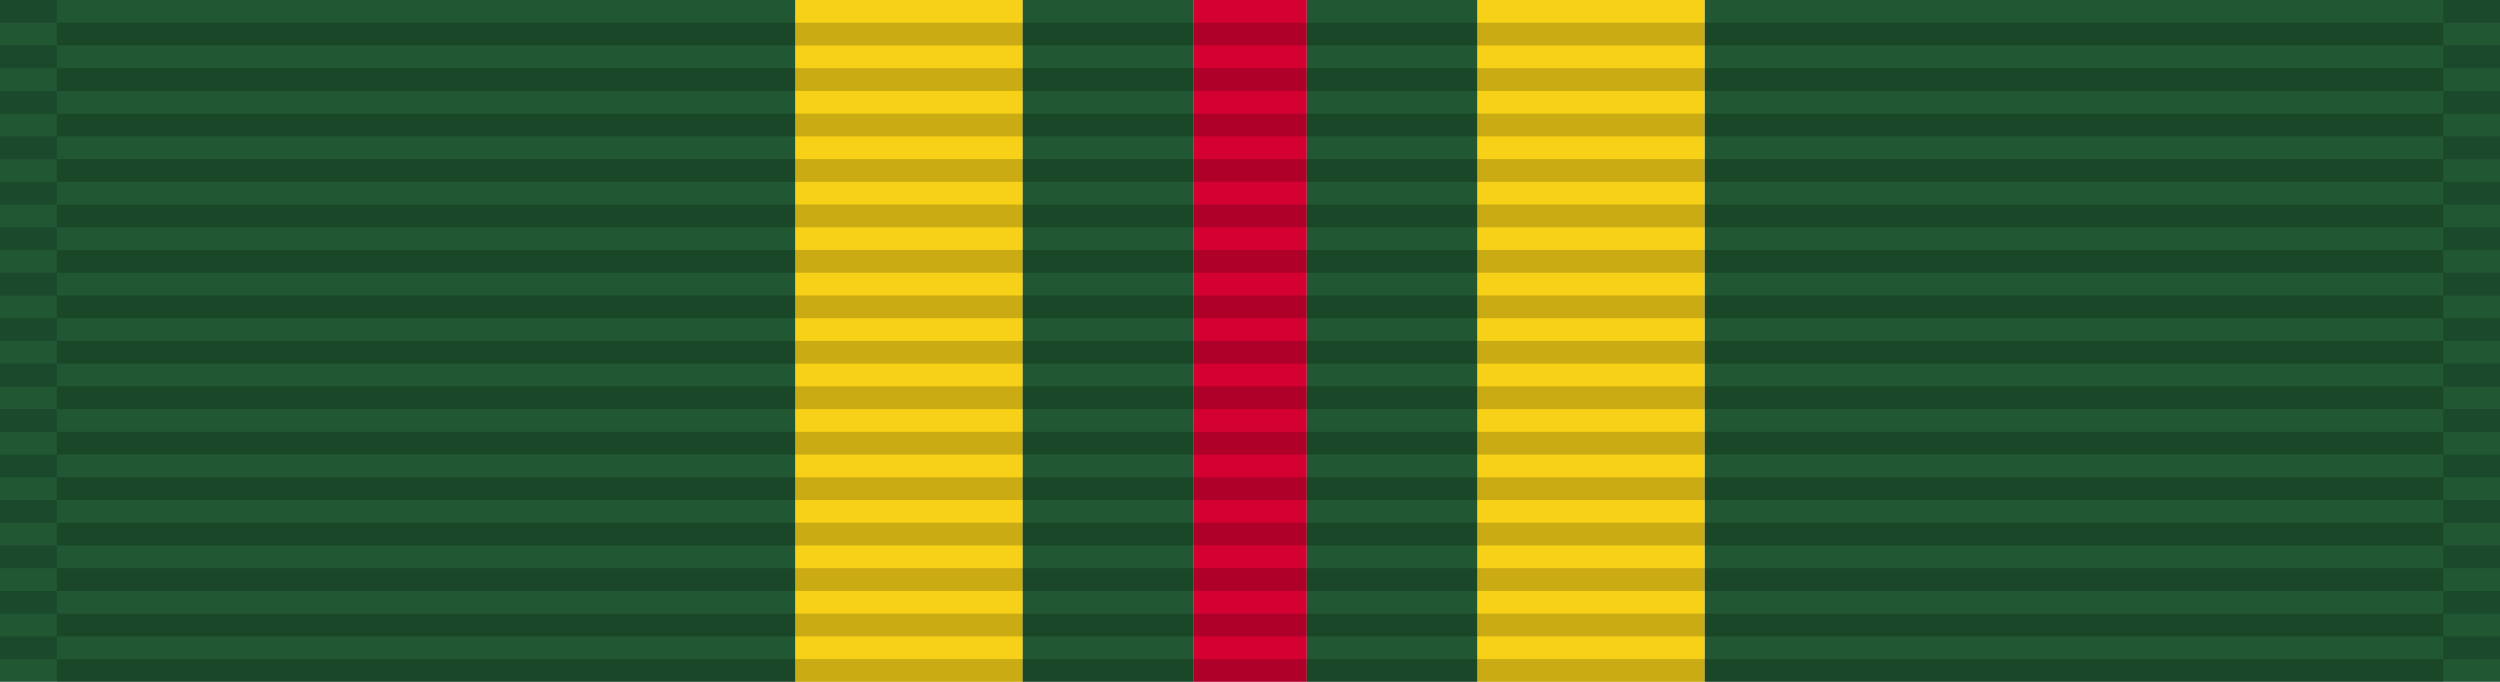
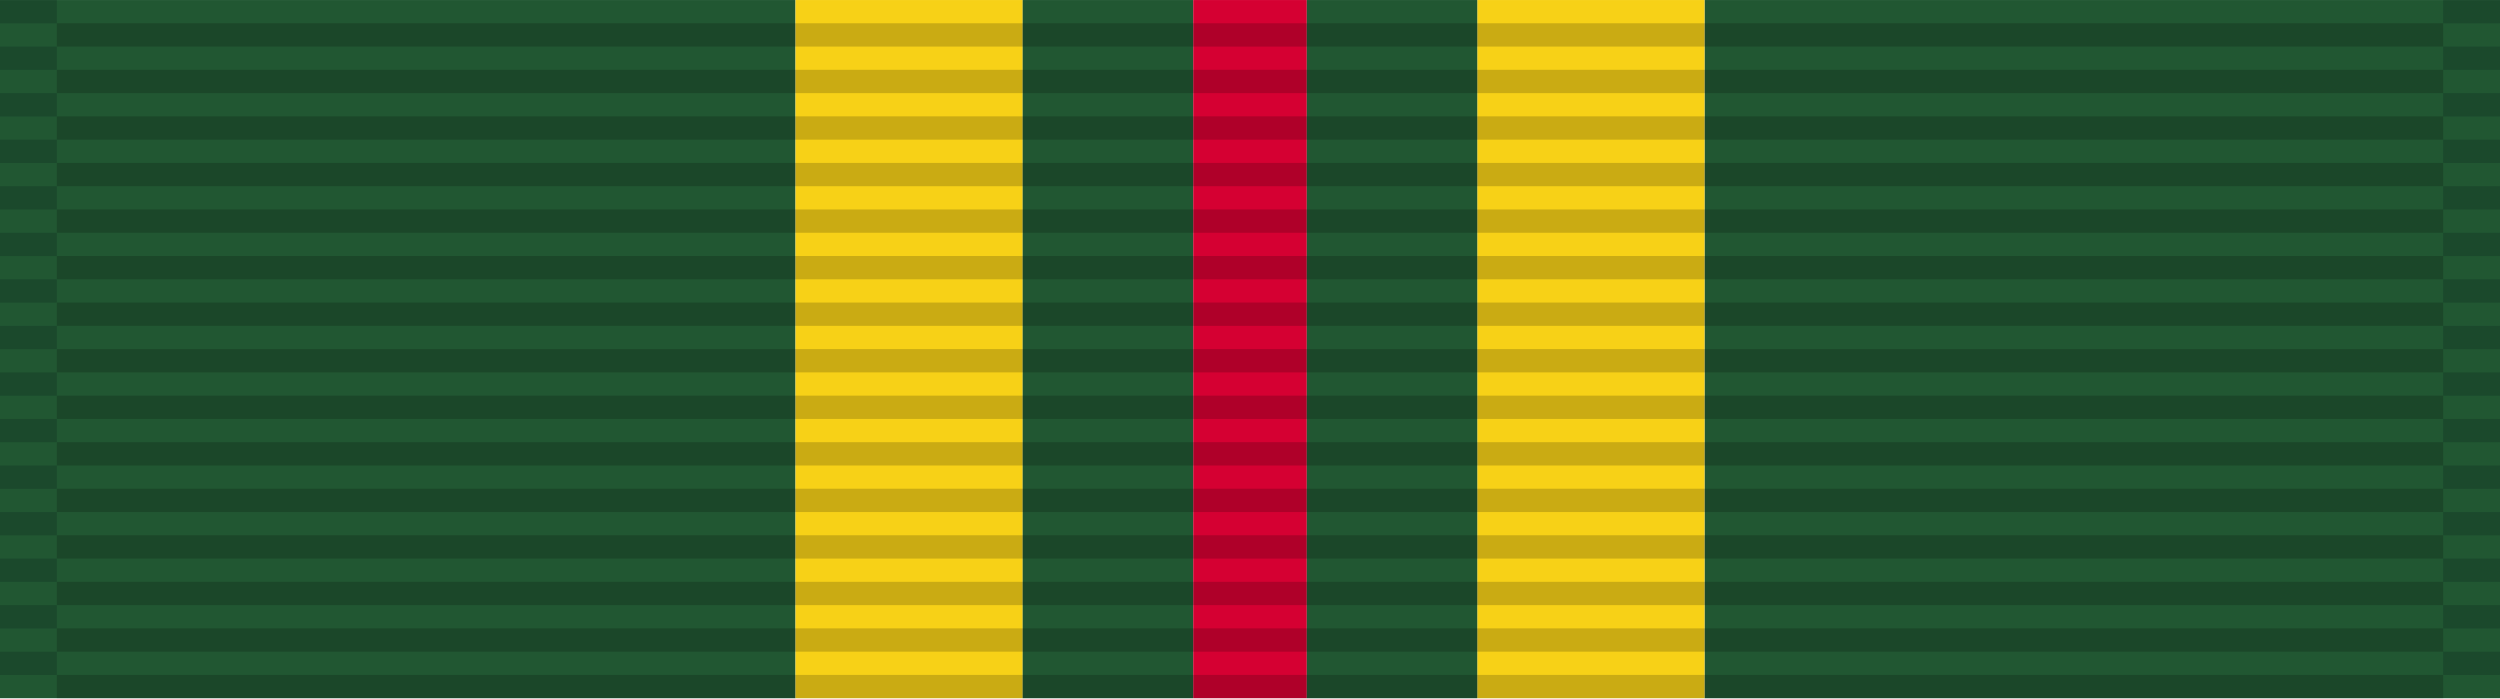
- <svg xmlns="http://www.w3.org/2000/svg" xmlns:xlink="http://www.w3.org/1999/xlink" width="34.925mm" height="9.525mm" viewBox="0 0 34.925 9.525" version="1.1" id="svg5179">
+ <svg xmlns="http://www.w3.org/2000/svg" xmlns:xlink="http://www.w3.org/1999/xlink" width="29.369mm" height="8.202mm" viewBox="0 0 29.369 8.202" version="1.1" id="svg5179">
  <defs id="defs5173">
    <linearGradient xlink:href="#linearGradient4779" id="linearGradient4781" x1="93.806" y1="157.344" x2="93.806" y2="158.006" gradientUnits="userSpaceOnUse" />
    <linearGradient id="linearGradient4779">
      <stop style="stop-color:#000000;stop-opacity:1;" offset="0" id="stop4775" />
      <stop style="stop-color:#000000;stop-opacity:0.2" offset="1" id="stop4777" />
    </linearGradient>
  </defs>
-   <g id="layer1" transform="translate(-165.478,-102.4934)">
-     <rect y="102.493" x="165.478" height="9.525" width="11.113" id="rect4657" style="opacity:1;fill:#215732;fill-opacity:1;stroke:none;stroke-width:0.044;stroke-miterlimit:4;stroke-dasharray:none;stroke-dashoffset:0;stroke-opacity:1" />
-     <rect y="102.493" x="176.59" height="9.525" width="3.175" id="rect4659" style="opacity:1;fill:#f7d117;fill-opacity:1;stroke:none;stroke-width:0.024;stroke-miterlimit:4;stroke-dasharray:none;stroke-dashoffset:0;stroke-opacity:1" />
-     <rect style="opacity:1;fill:#d50032;fill-opacity:1;stroke:none;stroke-width:0.017;stroke-miterlimit:4;stroke-dasharray:none;stroke-dashoffset:0;stroke-opacity:1" id="rect4671" width="1.587" height="9.525" x="-183.734" y="102.493" transform="scale(-1,1)" />
-     <rect style="opacity:1;fill:#215732;fill-opacity:1;stroke:none;stroke-width:0.021;stroke-miterlimit:4;stroke-dasharray:none;stroke-dashoffset:0;stroke-opacity:1" id="rect5165" width="2.381" height="9.525" x="179.765" y="102.493" />
-     <rect style="opacity:1;fill:#215732;fill-opacity:1;stroke:none;stroke-width:0.044;stroke-miterlimit:4;stroke-dasharray:none;stroke-dashoffset:0;stroke-opacity:1" id="rect5167" width="11.113" height="9.525" x="-200.403" y="102.493" transform="scale(-1,1)" />
-     <rect style="opacity:1;fill:#f7d117;fill-opacity:1;stroke:none;stroke-width:0.024;stroke-miterlimit:4;stroke-dasharray:none;stroke-dashoffset:0;stroke-opacity:1" id="rect5169" width="3.175" height="9.525" x="-189.29" y="102.493" transform="scale(-1,1)" />
-     <rect y="102.493" x="-186.115" height="9.525" width="2.381" id="rect5171" style="opacity:1;fill:#215732;fill-opacity:1;stroke:none;stroke-width:0.021;stroke-miterlimit:4;stroke-dasharray:none;stroke-dashoffset:0;stroke-opacity:1" transform="scale(-1,1)" />
-     <g id="g7338" transform="translate(96.82206,-54.88018)">
-       <rect style="fill:#000000;fill-opacity:0.18;stroke:none;stroke-width:0.837" width="33.338" height="0.318" x="69.45" y="157.691" id="use5371" />
-       <use id="use5680" transform="translate(1.8507949e-8,0.635)" xlink:href="#use5371" y="0" x="0" width="100%" height="100%" />
-       <use id="use5682" transform="translate(1.8507949e-8,1.27)" xlink:href="#use5371" y="0" x="0" width="100%" height="100%" />
-       <use id="use5684" transform="translate(1.8507949e-8,1.905)" xlink:href="#use5371" y="0" x="0" width="100%" height="100%" />
-       <use id="use5686" transform="translate(1.8507949e-8,2.54)" xlink:href="#use5371" y="0" x="0" width="100%" height="100%" />
-       <use id="use5688" transform="translate(1.8507949e-8,3.175)" xlink:href="#use5371" y="0" x="0" width="100%" height="100%" />
-       <use id="use5690" transform="translate(1.8507949e-8,3.81)" xlink:href="#use5371" y="0" x="0" width="100%" height="100%" />
-       <use id="use5692" transform="translate(1.8507949e-8,4.445)" xlink:href="#use5371" y="0" x="0" width="100%" height="100%" />
-       <use id="use5694" transform="translate(1.8507949e-8,5.08)" xlink:href="#use5371" y="0" x="0" width="100%" height="100%" />
-       <use style="fill:#af7987;fill-opacity:1" id="use5696" transform="translate(1.8507949e-8,5.715)" xlink:href="#use5371" y="0" x="0" width="100%" height="100%" />
-       <use id="use5698" transform="translate(1.8507949e-8,6.35)" xlink:href="#use5371" y="0" x="0" width="100%" height="100%" />
-       <use id="use5700" transform="translate(1.8507949e-8,6.985)" xlink:href="#use5371" y="0" x="0" width="100%" height="100%" />
-       <use id="use5702" transform="translate(1.8507949e-8,7.62)" xlink:href="#use5371" y="0" x="0" width="100%" height="100%" />
-       <use id="use5704" transform="translate(1.8507949e-8,8.255)" xlink:href="#use5371" y="0" x="0" width="100%" height="100%" />
-       <use style="fill:url(#linearGradient4781);fill-opacity:1" id="use5706" transform="translate(1.8507949e-8,8.89)" xlink:href="#use5371" y="0" x="0" width="100%" height="100%" />
-       <g transform="translate(-34.13127,5.4979324e-6)" id="g7257">
-         <rect y="157.374" x="102.787" height="0.318" width="0.794" id="rect6304" style="opacity:1;fill:#001215;fill-opacity:0.196;stroke:none;stroke-width:0.025;stroke-miterlimit:4;stroke-dasharray:none;stroke-dashoffset:0;stroke-opacity:1" />
-         <rect style="opacity:1;fill:#001215;fill-opacity:0.196;stroke:none;stroke-width:0.044;stroke-miterlimit:4;stroke-dasharray:none;stroke-dashoffset:0;stroke-opacity:1" id="use6306" width="0.794" height="0.318" x="102.787" y="158.009" />
-         <rect style="opacity:1;fill:#001215;fill-opacity:0.196;stroke:none;stroke-width:0.044;stroke-miterlimit:4;stroke-dasharray:none;stroke-dashoffset:0;stroke-opacity:1" id="use6308" width="0.794" height="0.318" x="102.787" y="158.644" />
-         <rect style="opacity:1;fill:#001215;fill-opacity:0.196;stroke:none;stroke-width:0.044;stroke-miterlimit:4;stroke-dasharray:none;stroke-dashoffset:0;stroke-opacity:1" id="use6310" width="0.794" height="0.318" x="102.787" y="159.279" />
-         <rect style="opacity:1;fill:#001215;fill-opacity:0.196;stroke:none;stroke-width:0.044;stroke-miterlimit:4;stroke-dasharray:none;stroke-dashoffset:0;stroke-opacity:1" id="use6312" width="0.794" height="0.318" x="102.787" y="159.914" />
-         <rect style="opacity:1;fill:#001215;fill-opacity:0.196;stroke:none;stroke-width:0.044;stroke-miterlimit:4;stroke-dasharray:none;stroke-dashoffset:0;stroke-opacity:1" id="use6314" width="0.794" height="0.318" x="102.787" y="160.549" />
-         <rect style="opacity:1;fill:#001215;fill-opacity:0.196;stroke:none;stroke-width:0.044;stroke-miterlimit:4;stroke-dasharray:none;stroke-dashoffset:0;stroke-opacity:1" id="use6316" width="0.794" height="0.318" x="102.787" y="161.184" />
-         <rect style="opacity:1;fill:#001215;fill-opacity:0.196;stroke:none;stroke-width:0.044;stroke-miterlimit:4;stroke-dasharray:none;stroke-dashoffset:0;stroke-opacity:1" id="use6318" width="0.794" height="0.318" x="102.787" y="161.819" />
-         <rect style="opacity:1;fill:#001215;fill-opacity:0.196;stroke:none;stroke-width:0.044;stroke-miterlimit:4;stroke-dasharray:none;stroke-dashoffset:0;stroke-opacity:1" id="use6320" width="0.794" height="0.318" x="102.787" y="162.454" />
-         <rect style="opacity:1;fill:#001215;fill-opacity:0.196;stroke:none;stroke-width:0.044;stroke-miterlimit:4;stroke-dasharray:none;stroke-dashoffset:0;stroke-opacity:1" id="use6322" width="0.794" height="0.318" x="102.787" y="163.089" />
-         <rect style="opacity:1;fill:#001215;fill-opacity:0.196;stroke:none;stroke-width:0.044;stroke-miterlimit:4;stroke-dasharray:none;stroke-dashoffset:0;stroke-opacity:1" id="use6324" width="0.794" height="0.318" x="102.787" y="163.724" />
-         <rect style="opacity:1;fill:#001215;fill-opacity:0.196;stroke:none;stroke-width:0.044;stroke-miterlimit:4;stroke-dasharray:none;stroke-dashoffset:0;stroke-opacity:1" id="use6326" width="0.794" height="0.318" x="102.787" y="164.359" />
-         <rect style="opacity:1;fill:#001215;fill-opacity:0.196;stroke:none;stroke-width:0.044;stroke-miterlimit:4;stroke-dasharray:none;stroke-dashoffset:0;stroke-opacity:1" id="use6328" width="0.794" height="0.318" x="102.787" y="164.994" />
-         <rect style="opacity:1;fill:#001215;fill-opacity:0.196;stroke:none;stroke-width:0.044;stroke-miterlimit:4;stroke-dasharray:none;stroke-dashoffset:0;stroke-opacity:1" id="use6330" width="0.794" height="0.318" x="102.787" y="165.629" />
-         <rect style="opacity:1;fill:#001215;fill-opacity:0.196;stroke:none;stroke-width:0.044;stroke-miterlimit:4;stroke-dasharray:none;stroke-dashoffset:0;stroke-opacity:1" id="use6332" width="0.794" height="0.318" x="102.787" y="166.264" />
+   <g id="layer1" transform="translate(-165.478,-102.4937)">
+     <rect y="102.494" x="165.478" height="8.202" width="9.345" id="rect4657" style="opacity:1;fill:#215732;fill-opacity:1;stroke:none;stroke-width:0.044;stroke-miterlimit:4;stroke-dasharray:none;stroke-dashoffset:0;stroke-opacity:1" />
+     <rect y="102.494" x="174.823" height="8.202" width="2.67" id="rect4659" style="opacity:1;fill:#f7d117;fill-opacity:1;stroke:none;stroke-width:0.024;stroke-miterlimit:4;stroke-dasharray:none;stroke-dashoffset:0;stroke-opacity:1" />
+     <rect style="opacity:1;fill:#d50032;fill-opacity:1;stroke:none;stroke-width:0.017;stroke-miterlimit:4;stroke-dasharray:none;stroke-dashoffset:0;stroke-opacity:1" id="rect4671" width="1.335" height="8.202" x="-180.83" y="102.494" transform="scale(-1,1)" />
+     <rect style="opacity:1;fill:#215732;fill-opacity:1;stroke:none;stroke-width:0.021;stroke-miterlimit:4;stroke-dasharray:none;stroke-dashoffset:0;stroke-opacity:1" id="rect5165" width="2.002" height="8.202" x="177.492" y="102.494" />
+     <rect style="opacity:1;fill:#215732;fill-opacity:1;stroke:none;stroke-width:0.044;stroke-miterlimit:4;stroke-dasharray:none;stroke-dashoffset:0;stroke-opacity:1" id="rect5167" width="9.345" height="8.202" x="-194.847" y="102.494" transform="scale(-1,1)" />
+     <rect style="opacity:1;fill:#f7d117;fill-opacity:1;stroke:none;stroke-width:0.024;stroke-miterlimit:4;stroke-dasharray:none;stroke-dashoffset:0;stroke-opacity:1" id="rect5169" width="2.67" height="8.202" x="-185.502" y="102.494" transform="scale(-1,1)" />
+     <rect y="102.494" x="-182.832" height="8.202" width="2.002" id="rect5171" style="opacity:1;fill:#215732;fill-opacity:1;stroke:none;stroke-width:0.021;stroke-miterlimit:4;stroke-dasharray:none;stroke-dashoffset:0;stroke-opacity:1" transform="scale(-1,1)" />
+     <g id="g7338" transform="matrix(0.8409082,0,0,0.8611104,107.7446,-33.02233)" style="stroke-width:1.175">
+       <rect style="fill:#000000;fill-opacity:0.18;stroke:none;stroke-width:0.983" width="33.338" height="0.318" x="69.45" y="157.691" id="use5371" />
+       <use id="use5680" transform="translate(1.8507949e-8,0.635)" xlink:href="#use5371" y="0" x="0" width="100%" height="100%" style="stroke-width:1.175" />
+       <use id="use5682" transform="translate(1.8507949e-8,1.27)" xlink:href="#use5371" y="0" x="0" width="100%" height="100%" style="stroke-width:1.175" />
+       <use id="use5684" transform="translate(1.8507949e-8,1.905)" xlink:href="#use5371" y="0" x="0" width="100%" height="100%" style="stroke-width:1.175" />
+       <use id="use5686" transform="translate(1.8507949e-8,2.54)" xlink:href="#use5371" y="0" x="0" width="100%" height="100%" style="stroke-width:1.175" />
+       <use id="use5688" transform="translate(1.8507949e-8,3.175)" xlink:href="#use5371" y="0" x="0" width="100%" height="100%" style="stroke-width:1.175" />
+       <use id="use5690" transform="translate(1.8507949e-8,3.81)" xlink:href="#use5371" y="0" x="0" width="100%" height="100%" style="stroke-width:1.175" />
+       <use id="use5692" transform="translate(1.8507949e-8,4.445)" xlink:href="#use5371" y="0" x="0" width="100%" height="100%" style="stroke-width:1.175" />
+       <use id="use5694" transform="translate(1.8507949e-8,5.08)" xlink:href="#use5371" y="0" x="0" width="100%" height="100%" style="stroke-width:1.175" />
+       <use style="fill:#af7987;fill-opacity:1;stroke-width:1.175" id="use5696" transform="translate(1.8507949e-8,5.715)" xlink:href="#use5371" y="0" x="0" width="100%" height="100%" />
+       <use id="use5698" transform="translate(1.8507949e-8,6.35)" xlink:href="#use5371" y="0" x="0" width="100%" height="100%" style="stroke-width:1.175" />
+       <use id="use5700" transform="translate(1.8507949e-8,6.985)" xlink:href="#use5371" y="0" x="0" width="100%" height="100%" style="stroke-width:1.175" />
+       <use id="use5702" transform="translate(1.8507949e-8,7.62)" xlink:href="#use5371" y="0" x="0" width="100%" height="100%" style="stroke-width:1.175" />
+       <use id="use5704" transform="translate(1.8507949e-8,8.255)" xlink:href="#use5371" y="0" x="0" width="100%" height="100%" style="stroke-width:1.175" />
+       <use style="fill:url(#linearGradient4781);fill-opacity:1;stroke-width:1.175" id="use5706" transform="translate(1.8507949e-8,8.89)" xlink:href="#use5371" y="0" x="0" width="100%" height="100%" />
+       <g transform="translate(-34.13127)" id="g7257" style="stroke-width:1.175">
+         <rect y="157.374" x="102.787" height="0.318" width="0.794" id="rect6304" style="opacity:1;fill:#001215;fill-opacity:0.196;stroke:none;stroke-width:0.03;stroke-miterlimit:4;stroke-dasharray:none;stroke-dashoffset:0;stroke-opacity:1" />
+         <rect style="opacity:1;fill:#001215;fill-opacity:0.196;stroke:none;stroke-width:0.052;stroke-miterlimit:4;stroke-dasharray:none;stroke-dashoffset:0;stroke-opacity:1" id="use6306" width="0.794" height="0.318" x="102.787" y="158.009" />
+         <rect style="opacity:1;fill:#001215;fill-opacity:0.196;stroke:none;stroke-width:0.052;stroke-miterlimit:4;stroke-dasharray:none;stroke-dashoffset:0;stroke-opacity:1" id="use6308" width="0.794" height="0.318" x="102.787" y="158.644" />
+         <rect style="opacity:1;fill:#001215;fill-opacity:0.196;stroke:none;stroke-width:0.052;stroke-miterlimit:4;stroke-dasharray:none;stroke-dashoffset:0;stroke-opacity:1" id="use6310" width="0.794" height="0.318" x="102.787" y="159.279" />
+         <rect style="opacity:1;fill:#001215;fill-opacity:0.196;stroke:none;stroke-width:0.052;stroke-miterlimit:4;stroke-dasharray:none;stroke-dashoffset:0;stroke-opacity:1" id="use6312" width="0.794" height="0.318" x="102.787" y="159.914" />
+         <rect style="opacity:1;fill:#001215;fill-opacity:0.196;stroke:none;stroke-width:0.052;stroke-miterlimit:4;stroke-dasharray:none;stroke-dashoffset:0;stroke-opacity:1" id="use6314" width="0.794" height="0.318" x="102.787" y="160.549" />
+         <rect style="opacity:1;fill:#001215;fill-opacity:0.196;stroke:none;stroke-width:0.052;stroke-miterlimit:4;stroke-dasharray:none;stroke-dashoffset:0;stroke-opacity:1" id="use6316" width="0.794" height="0.318" x="102.787" y="161.184" />
+         <rect style="opacity:1;fill:#001215;fill-opacity:0.196;stroke:none;stroke-width:0.052;stroke-miterlimit:4;stroke-dasharray:none;stroke-dashoffset:0;stroke-opacity:1" id="use6318" width="0.794" height="0.318" x="102.787" y="161.819" />
+         <rect style="opacity:1;fill:#001215;fill-opacity:0.196;stroke:none;stroke-width:0.052;stroke-miterlimit:4;stroke-dasharray:none;stroke-dashoffset:0;stroke-opacity:1" id="use6320" width="0.794" height="0.318" x="102.787" y="162.454" />
+         <rect style="opacity:1;fill:#001215;fill-opacity:0.196;stroke:none;stroke-width:0.052;stroke-miterlimit:4;stroke-dasharray:none;stroke-dashoffset:0;stroke-opacity:1" id="use6322" width="0.794" height="0.318" x="102.787" y="163.089" />
+         <rect style="opacity:1;fill:#001215;fill-opacity:0.196;stroke:none;stroke-width:0.052;stroke-miterlimit:4;stroke-dasharray:none;stroke-dashoffset:0;stroke-opacity:1" id="use6324" width="0.794" height="0.318" x="102.787" y="163.724" />
+         <rect style="opacity:1;fill:#001215;fill-opacity:0.196;stroke:none;stroke-width:0.052;stroke-miterlimit:4;stroke-dasharray:none;stroke-dashoffset:0;stroke-opacity:1" id="use6326" width="0.794" height="0.318" x="102.787" y="164.359" />
+         <rect style="opacity:1;fill:#001215;fill-opacity:0.196;stroke:none;stroke-width:0.052;stroke-miterlimit:4;stroke-dasharray:none;stroke-dashoffset:0;stroke-opacity:1" id="use6328" width="0.794" height="0.318" x="102.787" y="164.994" />
+         <rect style="opacity:1;fill:#001215;fill-opacity:0.196;stroke:none;stroke-width:0.052;stroke-miterlimit:4;stroke-dasharray:none;stroke-dashoffset:0;stroke-opacity:1" id="use6330" width="0.794" height="0.318" x="102.787" y="165.629" />
+         <rect style="opacity:1;fill:#001215;fill-opacity:0.196;stroke:none;stroke-width:0.052;stroke-miterlimit:4;stroke-dasharray:none;stroke-dashoffset:0;stroke-opacity:1" id="use6332" width="0.794" height="0.318" x="102.787" y="166.264" />
      </g>
-       <g id="g7289" transform="translate(1.8507947e-8,5.4979324e-6)">
-         <rect style="opacity:1;fill:#001215;fill-opacity:0.196;stroke:none;stroke-width:0.025;stroke-miterlimit:4;stroke-dasharray:none;stroke-dashoffset:0;stroke-opacity:1" id="rect7259" width="0.794" height="0.318" x="102.787" y="157.374" />
-         <rect y="158.009" x="102.787" height="0.318" width="0.794" id="rect7261" style="opacity:1;fill:#001215;fill-opacity:0.196;stroke:none;stroke-width:0.044;stroke-miterlimit:4;stroke-dasharray:none;stroke-dashoffset:0;stroke-opacity:1" />
-         <rect y="158.644" x="102.787" height="0.318" width="0.794" id="rect7263" style="opacity:1;fill:#001215;fill-opacity:0.196;stroke:none;stroke-width:0.044;stroke-miterlimit:4;stroke-dasharray:none;stroke-dashoffset:0;stroke-opacity:1" />
-         <rect y="159.279" x="102.787" height="0.318" width="0.794" id="rect7265" style="opacity:1;fill:#001215;fill-opacity:0.196;stroke:none;stroke-width:0.044;stroke-miterlimit:4;stroke-dasharray:none;stroke-dashoffset:0;stroke-opacity:1" />
-         <rect y="159.914" x="102.787" height="0.318" width="0.794" id="rect7267" style="opacity:1;fill:#001215;fill-opacity:0.196;stroke:none;stroke-width:0.044;stroke-miterlimit:4;stroke-dasharray:none;stroke-dashoffset:0;stroke-opacity:1" />
-         <rect y="160.549" x="102.787" height="0.318" width="0.794" id="rect7269" style="opacity:1;fill:#001215;fill-opacity:0.196;stroke:none;stroke-width:0.044;stroke-miterlimit:4;stroke-dasharray:none;stroke-dashoffset:0;stroke-opacity:1" />
-         <rect y="161.184" x="102.787" height="0.318" width="0.794" id="rect7271" style="opacity:1;fill:#001215;fill-opacity:0.196;stroke:none;stroke-width:0.044;stroke-miterlimit:4;stroke-dasharray:none;stroke-dashoffset:0;stroke-opacity:1" />
-         <rect y="161.819" x="102.787" height="0.318" width="0.794" id="rect7273" style="opacity:1;fill:#001215;fill-opacity:0.196;stroke:none;stroke-width:0.044;stroke-miterlimit:4;stroke-dasharray:none;stroke-dashoffset:0;stroke-opacity:1" />
-         <rect y="162.454" x="102.787" height="0.318" width="0.794" id="rect7275" style="opacity:1;fill:#001215;fill-opacity:0.196;stroke:none;stroke-width:0.044;stroke-miterlimit:4;stroke-dasharray:none;stroke-dashoffset:0;stroke-opacity:1" />
-         <rect y="163.089" x="102.787" height="0.318" width="0.794" id="rect7277" style="opacity:1;fill:#001215;fill-opacity:0.196;stroke:none;stroke-width:0.044;stroke-miterlimit:4;stroke-dasharray:none;stroke-dashoffset:0;stroke-opacity:1" />
-         <rect y="163.724" x="102.787" height="0.318" width="0.794" id="rect7279" style="opacity:1;fill:#001215;fill-opacity:0.196;stroke:none;stroke-width:0.044;stroke-miterlimit:4;stroke-dasharray:none;stroke-dashoffset:0;stroke-opacity:1" />
-         <rect y="164.359" x="102.787" height="0.318" width="0.794" id="rect7281" style="opacity:1;fill:#001215;fill-opacity:0.196;stroke:none;stroke-width:0.044;stroke-miterlimit:4;stroke-dasharray:none;stroke-dashoffset:0;stroke-opacity:1" />
-         <rect y="164.994" x="102.787" height="0.318" width="0.794" id="rect7283" style="opacity:1;fill:#001215;fill-opacity:0.196;stroke:none;stroke-width:0.044;stroke-miterlimit:4;stroke-dasharray:none;stroke-dashoffset:0;stroke-opacity:1" />
-         <rect y="165.629" x="102.787" height="0.318" width="0.794" id="rect7285" style="opacity:1;fill:#001215;fill-opacity:0.196;stroke:none;stroke-width:0.044;stroke-miterlimit:4;stroke-dasharray:none;stroke-dashoffset:0;stroke-opacity:1" />
-         <rect y="166.264" x="102.787" height="0.318" width="0.794" id="rect7287" style="opacity:1;fill:#001215;fill-opacity:0.196;stroke:none;stroke-width:0.044;stroke-miterlimit:4;stroke-dasharray:none;stroke-dashoffset:0;stroke-opacity:1" />
+       <g id="g7289" style="stroke-width:1.175">
+         <rect style="opacity:1;fill:#001215;fill-opacity:0.196;stroke:none;stroke-width:0.03;stroke-miterlimit:4;stroke-dasharray:none;stroke-dashoffset:0;stroke-opacity:1" id="rect7259" width="0.794" height="0.318" x="102.787" y="157.374" />
+         <rect y="158.009" x="102.787" height="0.318" width="0.794" id="rect7261" style="opacity:1;fill:#001215;fill-opacity:0.196;stroke:none;stroke-width:0.052;stroke-miterlimit:4;stroke-dasharray:none;stroke-dashoffset:0;stroke-opacity:1" />
+         <rect y="158.644" x="102.787" height="0.318" width="0.794" id="rect7263" style="opacity:1;fill:#001215;fill-opacity:0.196;stroke:none;stroke-width:0.052;stroke-miterlimit:4;stroke-dasharray:none;stroke-dashoffset:0;stroke-opacity:1" />
+         <rect y="159.279" x="102.787" height="0.318" width="0.794" id="rect7265" style="opacity:1;fill:#001215;fill-opacity:0.196;stroke:none;stroke-width:0.052;stroke-miterlimit:4;stroke-dasharray:none;stroke-dashoffset:0;stroke-opacity:1" />
+         <rect y="159.914" x="102.787" height="0.318" width="0.794" id="rect7267" style="opacity:1;fill:#001215;fill-opacity:0.196;stroke:none;stroke-width:0.052;stroke-miterlimit:4;stroke-dasharray:none;stroke-dashoffset:0;stroke-opacity:1" />
+         <rect y="160.549" x="102.787" height="0.318" width="0.794" id="rect7269" style="opacity:1;fill:#001215;fill-opacity:0.196;stroke:none;stroke-width:0.052;stroke-miterlimit:4;stroke-dasharray:none;stroke-dashoffset:0;stroke-opacity:1" />
+         <rect y="161.184" x="102.787" height="0.318" width="0.794" id="rect7271" style="opacity:1;fill:#001215;fill-opacity:0.196;stroke:none;stroke-width:0.052;stroke-miterlimit:4;stroke-dasharray:none;stroke-dashoffset:0;stroke-opacity:1" />
+         <rect y="161.819" x="102.787" height="0.318" width="0.794" id="rect7273" style="opacity:1;fill:#001215;fill-opacity:0.196;stroke:none;stroke-width:0.052;stroke-miterlimit:4;stroke-dasharray:none;stroke-dashoffset:0;stroke-opacity:1" />
+         <rect y="162.454" x="102.787" height="0.318" width="0.794" id="rect7275" style="opacity:1;fill:#001215;fill-opacity:0.196;stroke:none;stroke-width:0.052;stroke-miterlimit:4;stroke-dasharray:none;stroke-dashoffset:0;stroke-opacity:1" />
+         <rect y="163.089" x="102.787" height="0.318" width="0.794" id="rect7277" style="opacity:1;fill:#001215;fill-opacity:0.196;stroke:none;stroke-width:0.052;stroke-miterlimit:4;stroke-dasharray:none;stroke-dashoffset:0;stroke-opacity:1" />
+         <rect y="163.724" x="102.787" height="0.318" width="0.794" id="rect7279" style="opacity:1;fill:#001215;fill-opacity:0.196;stroke:none;stroke-width:0.052;stroke-miterlimit:4;stroke-dasharray:none;stroke-dashoffset:0;stroke-opacity:1" />
+         <rect y="164.359" x="102.787" height="0.318" width="0.794" id="rect7281" style="opacity:1;fill:#001215;fill-opacity:0.196;stroke:none;stroke-width:0.052;stroke-miterlimit:4;stroke-dasharray:none;stroke-dashoffset:0;stroke-opacity:1" />
+         <rect y="164.994" x="102.787" height="0.318" width="0.794" id="rect7283" style="opacity:1;fill:#001215;fill-opacity:0.196;stroke:none;stroke-width:0.052;stroke-miterlimit:4;stroke-dasharray:none;stroke-dashoffset:0;stroke-opacity:1" />
+         <rect y="165.629" x="102.787" height="0.318" width="0.794" id="rect7285" style="opacity:1;fill:#001215;fill-opacity:0.196;stroke:none;stroke-width:0.052;stroke-miterlimit:4;stroke-dasharray:none;stroke-dashoffset:0;stroke-opacity:1" />
+         <rect y="166.264" x="102.787" height="0.318" width="0.794" id="rect7287" style="opacity:1;fill:#001215;fill-opacity:0.196;stroke:none;stroke-width:0.052;stroke-miterlimit:4;stroke-dasharray:none;stroke-dashoffset:0;stroke-opacity:1" />
      </g>
    </g>
  </g>
</svg>
